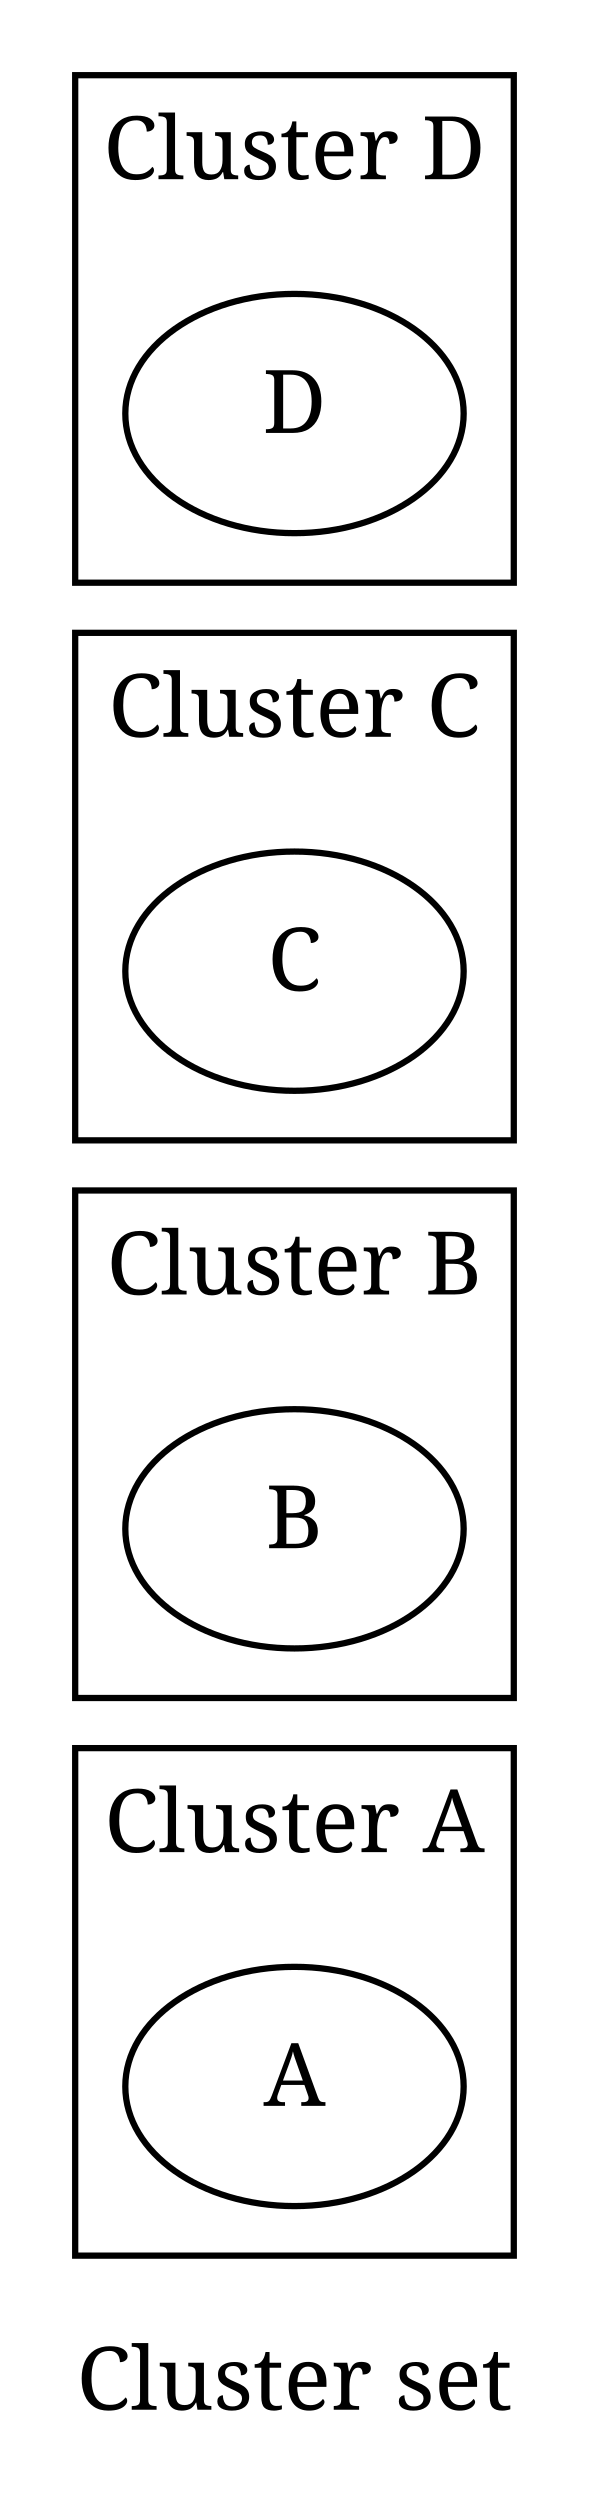
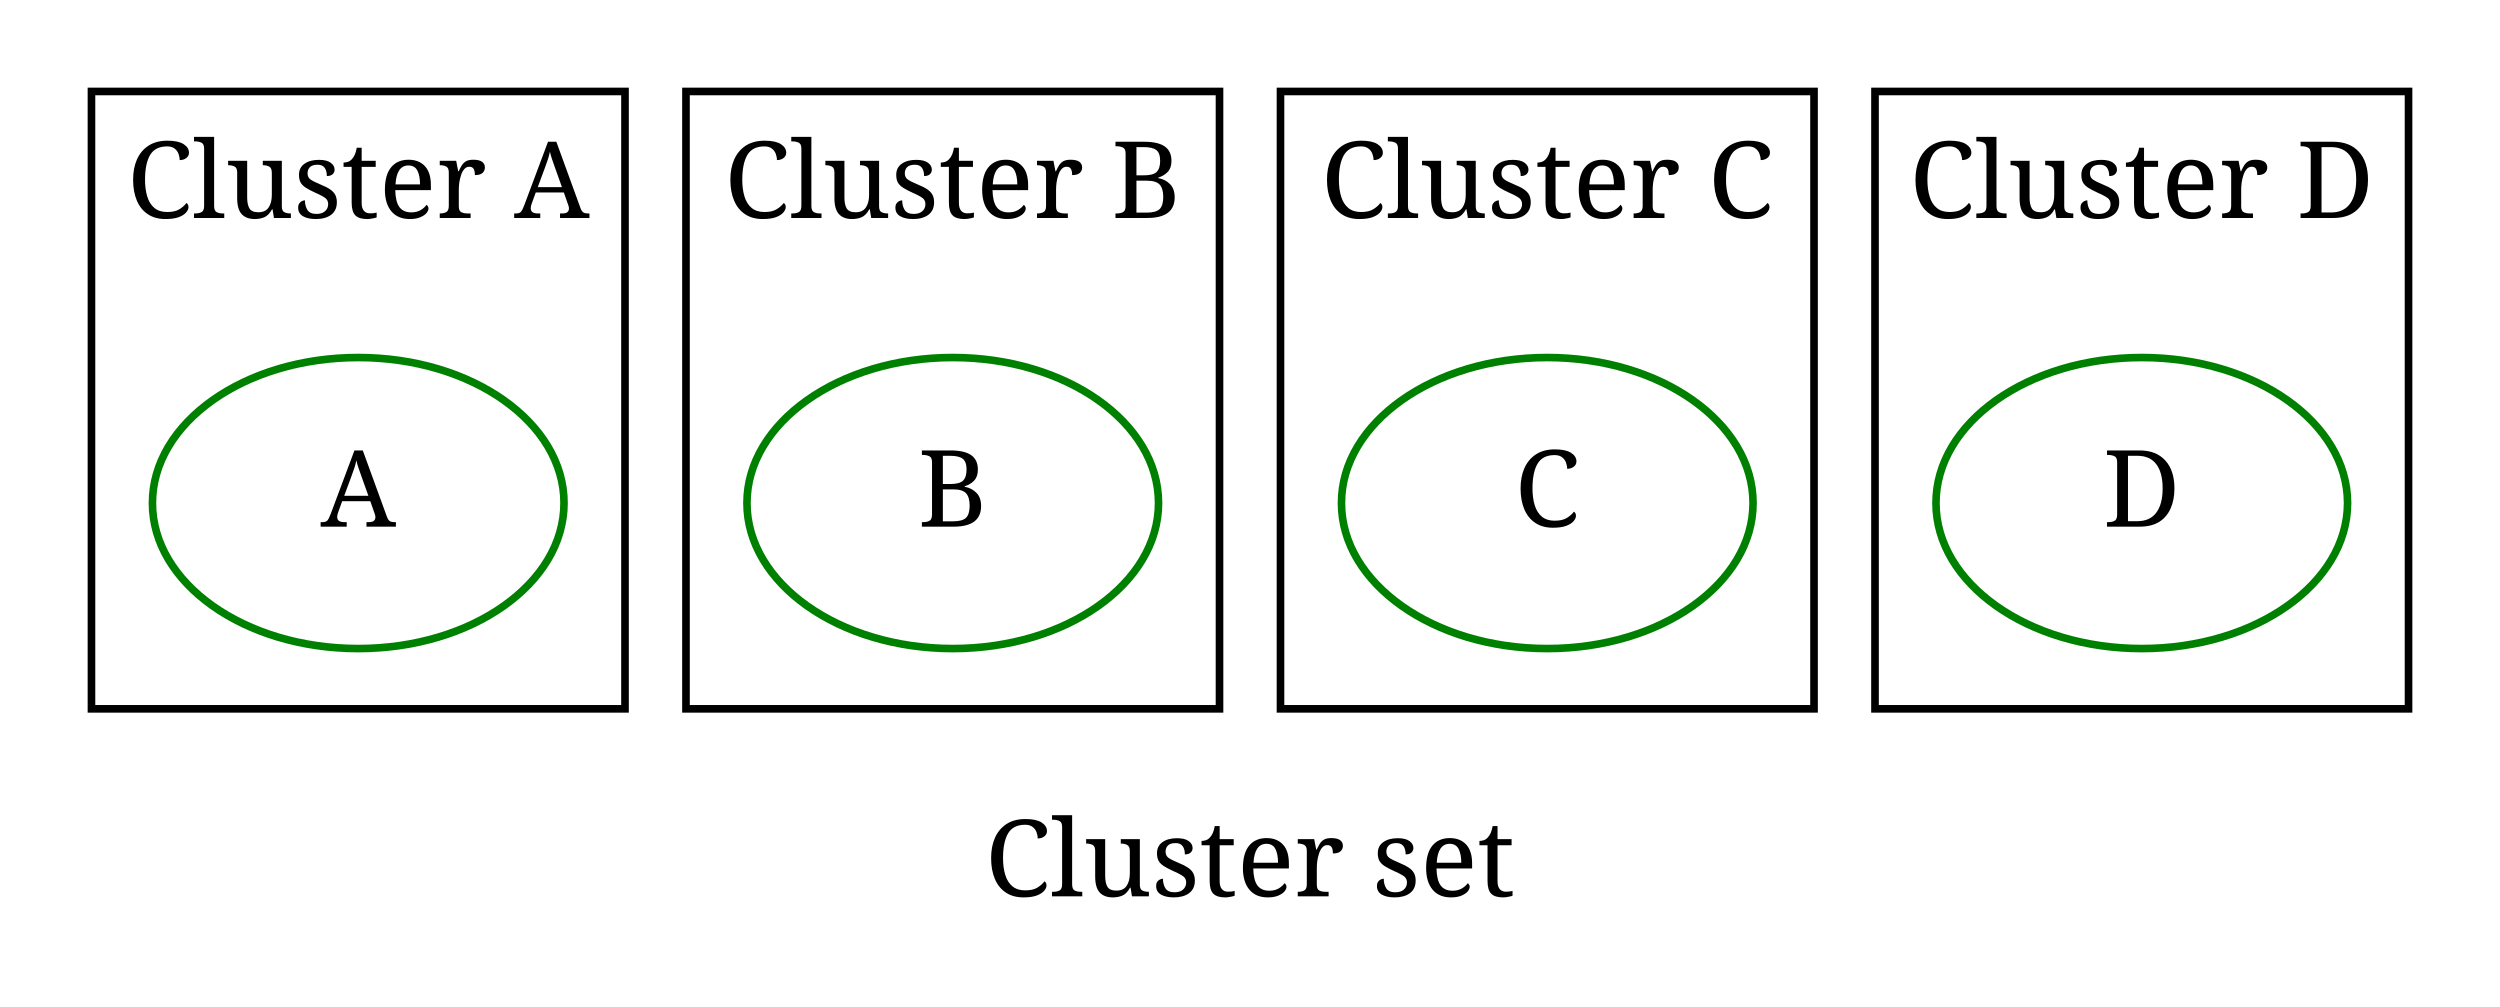
- <svg xmlns="http://www.w3.org/2000/svg" width="94pt" height="399pt" viewBox="0.00 0.00 94.00 399.00">
-   <g id="graph1" class="graph" transform="scale(1 1) rotate(0) translate(4 395)">
-     <polygon fill="white" stroke="white" points="-4,5 -4,-395 91,-395 91,5 -4,5" />
-     <text text-anchor="middle" x="43" y="-10.4" font-family="Times Roman,serif" font-size="14.00">Cluster set</text>
+ <svg xmlns="http://www.w3.org/2000/svg" width="328pt" height="132pt" viewBox="0.00 0.00 328.00 132.00">
+   <g id="graph1" class="graph" transform="scale(1 1) rotate(0) translate(4 128)">
+     <polygon fill="white" stroke="white" points="-4,5 -4,-128 325,-128 325,5 -4,5" />
+     <text text-anchor="middle" x="160" y="-10.4" font-family="Times Roman,serif" font-size="14.00">Cluster set</text>
    <g id="graph2" class="cluster">
      <polygon fill="none" stroke="black" points="8,-35 8,-116 78,-116 78,-35 8,-35" />
      <text text-anchor="middle" x="43" y="-99.4" font-family="Times Roman,serif" font-size="14.00">Cluster A</text>
    </g>
    <g id="graph3" class="cluster">
-       <polygon fill="none" stroke="black" points="8,-124 8,-205 78,-205 78,-124 8,-124" />
-       <text text-anchor="middle" x="43" y="-188.4" font-family="Times Roman,serif" font-size="14.00">Cluster B</text>
+       <polygon fill="none" stroke="black" points="86,-35 86,-116 156,-116 156,-35 86,-35" />
+       <text text-anchor="middle" x="121" y="-99.4" font-family="Times Roman,serif" font-size="14.00">Cluster B</text>
    </g>
    <g id="graph4" class="cluster">
-       <polygon fill="none" stroke="black" points="8,-213 8,-294 78,-294 78,-213 8,-213" />
-       <text text-anchor="middle" x="43" y="-277.4" font-family="Times Roman,serif" font-size="14.00">Cluster C</text>
+       <polygon fill="none" stroke="black" points="164,-35 164,-116 234,-116 234,-35 164,-35" />
+       <text text-anchor="middle" x="199" y="-99.4" font-family="Times Roman,serif" font-size="14.00">Cluster C</text>
    </g>
    <g id="graph5" class="cluster">
-       <polygon fill="none" stroke="black" points="8,-302 8,-383 78,-383 78,-302 8,-302" />
-       <text text-anchor="middle" x="43" y="-366.4" font-family="Times Roman,serif" font-size="14.00">Cluster D</text>
+       <polygon fill="none" stroke="black" points="242,-35 242,-116 312,-116 312,-35 242,-35" />
+       <text text-anchor="middle" x="277" y="-99.4" font-family="Times Roman,serif" font-size="14.00">Cluster D</text>
    </g>
    <g id="node2" class="node">
-       <ellipse fill="none" stroke="black" cx="43" cy="-62" rx="27" ry="19.092" />
+       <ellipse fill="none" stroke="green" cx="43" cy="-62" rx="27" ry="19.092" />
      <text text-anchor="middle" x="43" y="-58.9" font-family="Times Roman,serif" font-size="14.00">A</text>
    </g>
    <g id="node4" class="node">
-       <ellipse fill="none" stroke="black" cx="43" cy="-151" rx="27" ry="19.092" />
-       <text text-anchor="middle" x="43" y="-147.9" font-family="Times Roman,serif" font-size="14.00">B</text>
+       <ellipse fill="none" stroke="green" cx="121" cy="-62" rx="27" ry="19.092" />
+       <text text-anchor="middle" x="121" y="-58.9" font-family="Times Roman,serif" font-size="14.00">B</text>
    </g>
    <g id="node6" class="node">
-       <ellipse fill="none" stroke="black" cx="43" cy="-240" rx="27" ry="19.092" />
-       <text text-anchor="middle" x="43" y="-236.9" font-family="Times Roman,serif" font-size="14.00">C</text>
+       <ellipse fill="none" stroke="green" cx="199" cy="-62" rx="27" ry="19.092" />
+       <text text-anchor="middle" x="199" y="-58.9" font-family="Times Roman,serif" font-size="14.00">C</text>
    </g>
    <g id="node8" class="node">
-       <ellipse fill="none" stroke="black" cx="43" cy="-329" rx="27" ry="19.092" />
-       <text text-anchor="middle" x="43" y="-325.9" font-family="Times Roman,serif" font-size="14.00">D</text>
+       <ellipse fill="none" stroke="green" cx="277" cy="-62" rx="27" ry="19.092" />
+       <text text-anchor="middle" x="277" y="-58.9" font-family="Times Roman,serif" font-size="14.00">D</text>
    </g>
  </g>
</svg>
